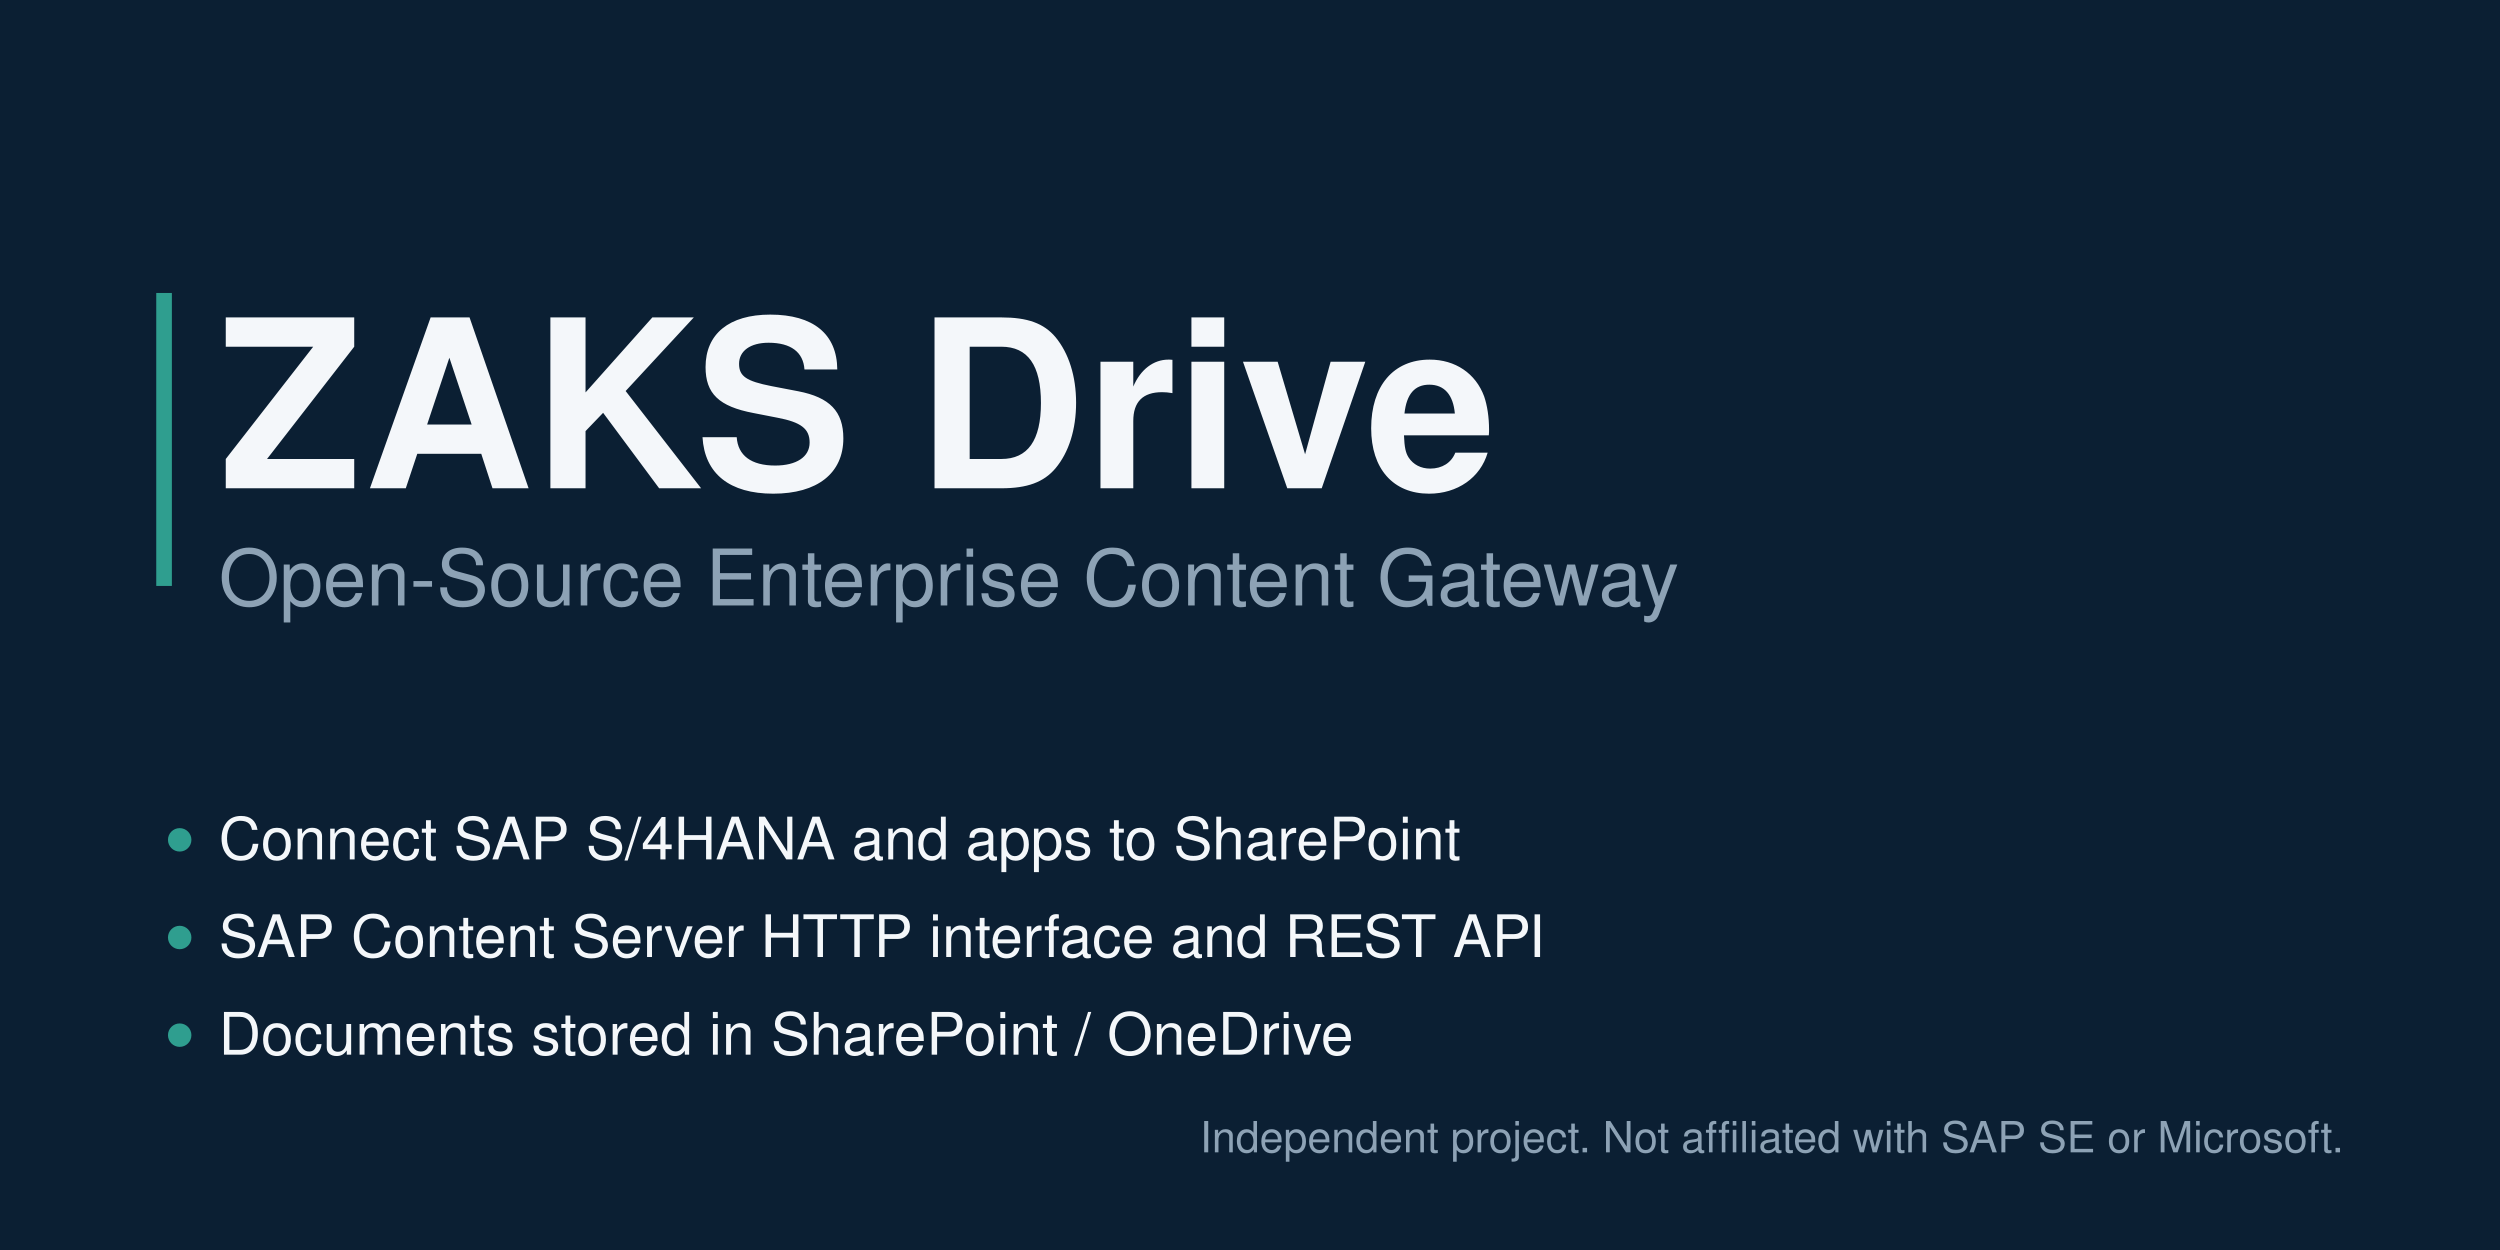
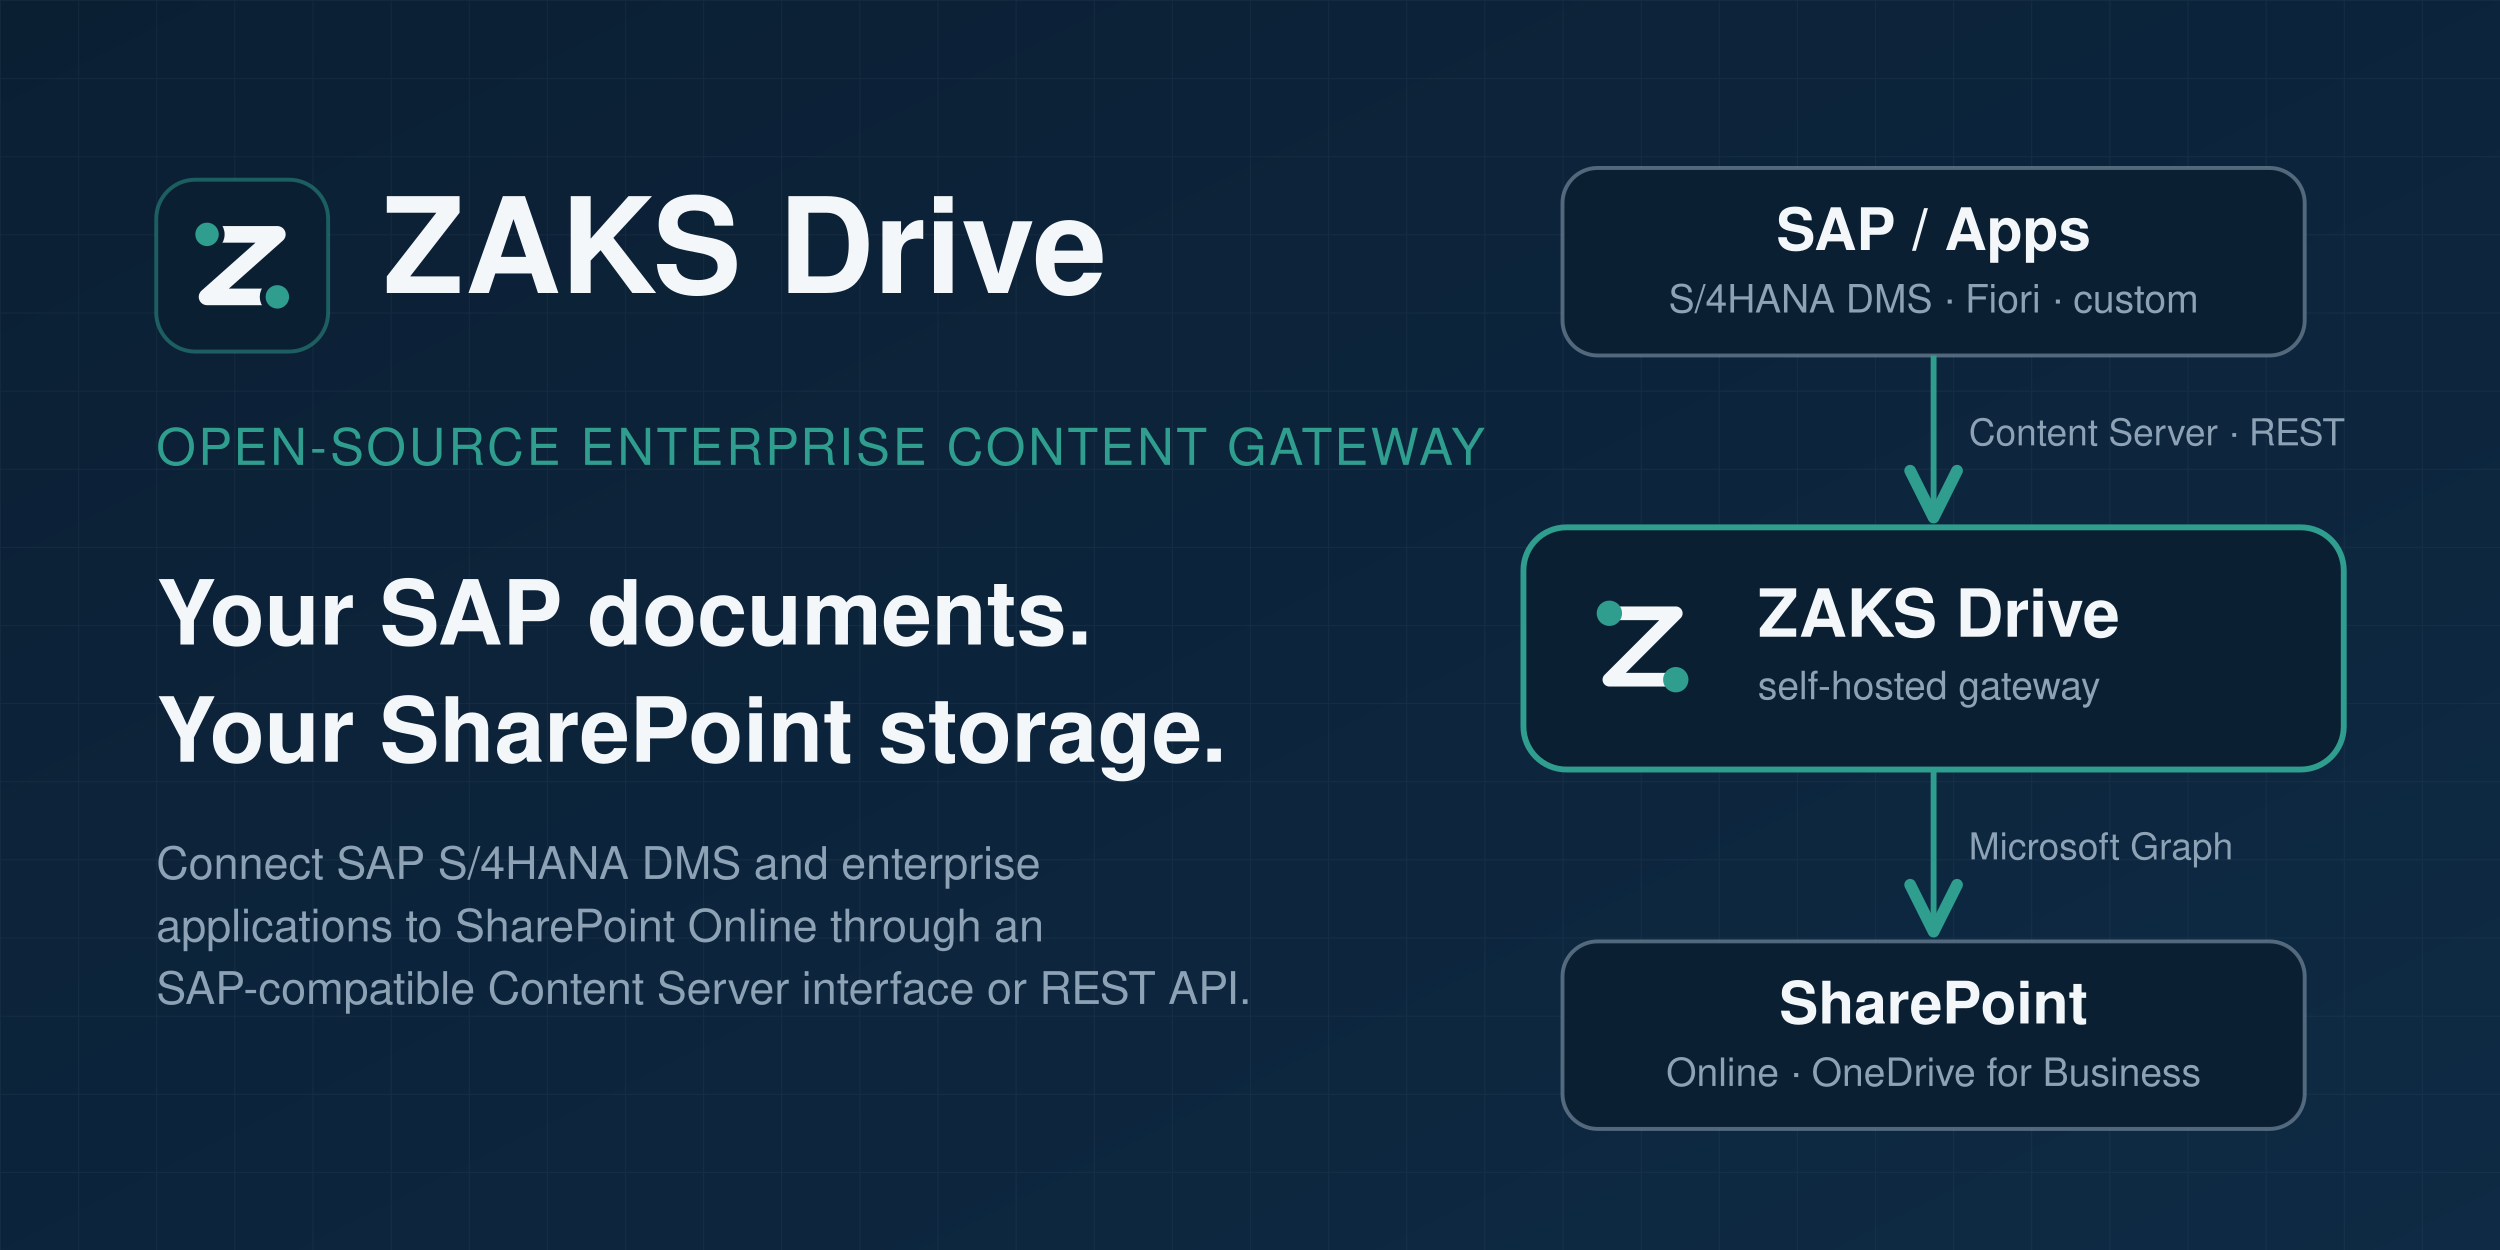
<svg xmlns="http://www.w3.org/2000/svg" width="1280" height="640" viewBox="0 0 1280 640" role="img" aria-labelledby="t d">
-   <rect width="1280" height="640" fill="#0B1F33" />
-   <rect x="80" y="150" width="8" height="150" fill="#2F9E8F" />
-   <text x="112" y="250" font-family="Helvetica, Arial, sans-serif" font-size="120" font-weight="700" fill="#F4F7FA">ZAKS Drive</text>
-   <text x="112" y="310" font-family="Helvetica, Arial, sans-serif" font-size="40" fill="#8DA2B5">Open-Source Enterprise Content Gateway</text>
-   <g font-family="Helvetica, Arial, sans-serif" font-size="30" fill="#F4F7FA">
-     <text x="112" y="440">Connect SAP S/4HANA and apps to SharePoint</text>
-     <text x="112" y="490">SAP Content Server HTTP interface and REST API</text>
-     <text x="112" y="540">Documents stored in SharePoint / OneDrive</text>
+   <defs>
+     <linearGradient id="bg" x1="0" y1="0" x2="1" y2="1">
+       <stop offset="0" stop-color="#0B1F33" />
+       <stop offset="1" stop-color="#0E2A44" />
+     </linearGradient>
+     <marker id="ar" markerWidth="10" markerHeight="10" refX="8" refY="5" orient="auto">
+       <path d="M1 1 L9 5 L1 9" fill="none" stroke="#2F9E8F" stroke-width="2" stroke-linecap="round" stroke-linejoin="round" />
+     </marker>
+     <pattern id="grid" width="40" height="40" patternUnits="userSpaceOnUse">
+       <path d="M40 0H0V40" fill="none" stroke="#F4F7FA" stroke-opacity="0.04" />
+     </pattern>
+   </defs>
+   <rect width="1280" height="640" fill="url(#bg)" />
+   <rect width="1280" height="640" fill="url(#grid)" />
+   <g transform="translate(80 92)">
+     <rect width="88" height="88" rx="20" fill="#0B1F33" stroke="#2F9E8F" stroke-opacity="0.5" stroke-width="2" />
+     <path d="M26 28 H62 L26 60 H62" fill="none" stroke="#F4F7FA" stroke-width="8.5" stroke-linecap="round" stroke-linejoin="round" />
+     <circle cx="26" cy="28" r="7.5" fill="#2F9E8F" stroke="#0B1F33" stroke-width="3" />
+     <circle cx="62" cy="60" r="7.5" fill="#2F9E8F" stroke="#0B1F33" stroke-width="3" />
  </g>
-   <g fill="#2F9E8F">
-     <circle cx="92" cy="430" r="6" />
-     <circle cx="92" cy="480" r="6" />
-     <circle cx="92" cy="530" r="6" />
+   <text x="196" y="150" font-family="Helvetica, Arial, sans-serif" font-size="68" font-weight="700" fill="#F4F7FA">ZAKS Drive</text>
+   <text x="80" y="238" font-family="Helvetica, Arial, sans-serif" font-size="26" letter-spacing="1.5" fill="#2F9E8F">OPEN-SOURCE ENTERPRISE CONTENT GATEWAY</text>
+   <text font-family="Helvetica, Arial, sans-serif" font-size="46" font-weight="700" fill="#F4F7FA">
+     <tspan x="80" y="330">Your SAP documents.</tspan>
+     <tspan x="80" y="390">Your SharePoint storage.</tspan>
+   </text>
+   <text font-family="Helvetica, Arial, sans-serif" font-size="23" fill="#8DA2B5">
+     <tspan x="80" y="450">Connect SAP S/4HANA DMS and enterprise</tspan>
+     <tspan x="80" y="482">applications to SharePoint Online through an</tspan>
+     <tspan x="80" y="514">SAP-compatible Content Server interface or REST API.</tspan>
+   </text>
+   <g font-family="Helvetica, Arial, sans-serif">
+     <rect x="800" y="86" width="380" height="96" rx="18" fill="#0B1F33" stroke="#8DA2B5" stroke-opacity="0.55" stroke-width="2" />
+     <text x="990" y="128" text-anchor="middle" font-size="30" font-weight="700" fill="#F4F7FA">SAP / Apps</text>
+     <text x="990" y="160" text-anchor="middle" font-size="20" fill="#8DA2B5">S/4HANA DMS · Fiori · custom</text>
+     <path d="M990 182 V262" stroke="#2F9E8F" stroke-width="3" fill="none" marker-end="url(#ar)" />
+     <text x="1008" y="228" font-size="19" fill="#8DA2B5">Content Server · REST</text>
+     <rect x="780" y="270" width="420" height="124" rx="22" fill="#0B1F33" stroke="#2F9E8F" stroke-width="3" />
+     <g transform="translate(812 302)">
+       <path d="M12 12 H46 L12 46 H46" fill="none" stroke="#F4F7FA" stroke-width="7" stroke-linecap="round" stroke-linejoin="round" />
+       <circle cx="12" cy="12" r="6.5" fill="#2F9E8F" />
+       <circle cx="46" cy="46" r="6.5" fill="#2F9E8F" />
+     </g>
+     <text x="900" y="326" font-size="34" font-weight="700" fill="#F4F7FA">ZAKS Drive</text>
+     <text x="900" y="358" font-size="20" fill="#8DA2B5">self-hosted gateway</text>
+     <path d="M990 394 V474" stroke="#2F9E8F" stroke-width="3" fill="none" marker-end="url(#ar)" />
+     <text x="1008" y="440" font-size="19" fill="#8DA2B5">Microsoft Graph</text>
+     <rect x="800" y="482" width="380" height="96" rx="18" fill="#0B1F33" stroke="#8DA2B5" stroke-opacity="0.55" stroke-width="2" />
+     <text x="990" y="524" text-anchor="middle" font-size="30" font-weight="700" fill="#F4F7FA">SharePoint</text>
+     <text x="990" y="556" text-anchor="middle" font-size="20" fill="#8DA2B5">Online · OneDrive for Business</text>
  </g>
-   <text x="1200" y="590" text-anchor="end" font-family="Helvetica, Arial, sans-serif" font-size="22" fill="#8DA2B5">Independent project. Not affiliated with SAP SE or Microsoft.</text>
</svg>
